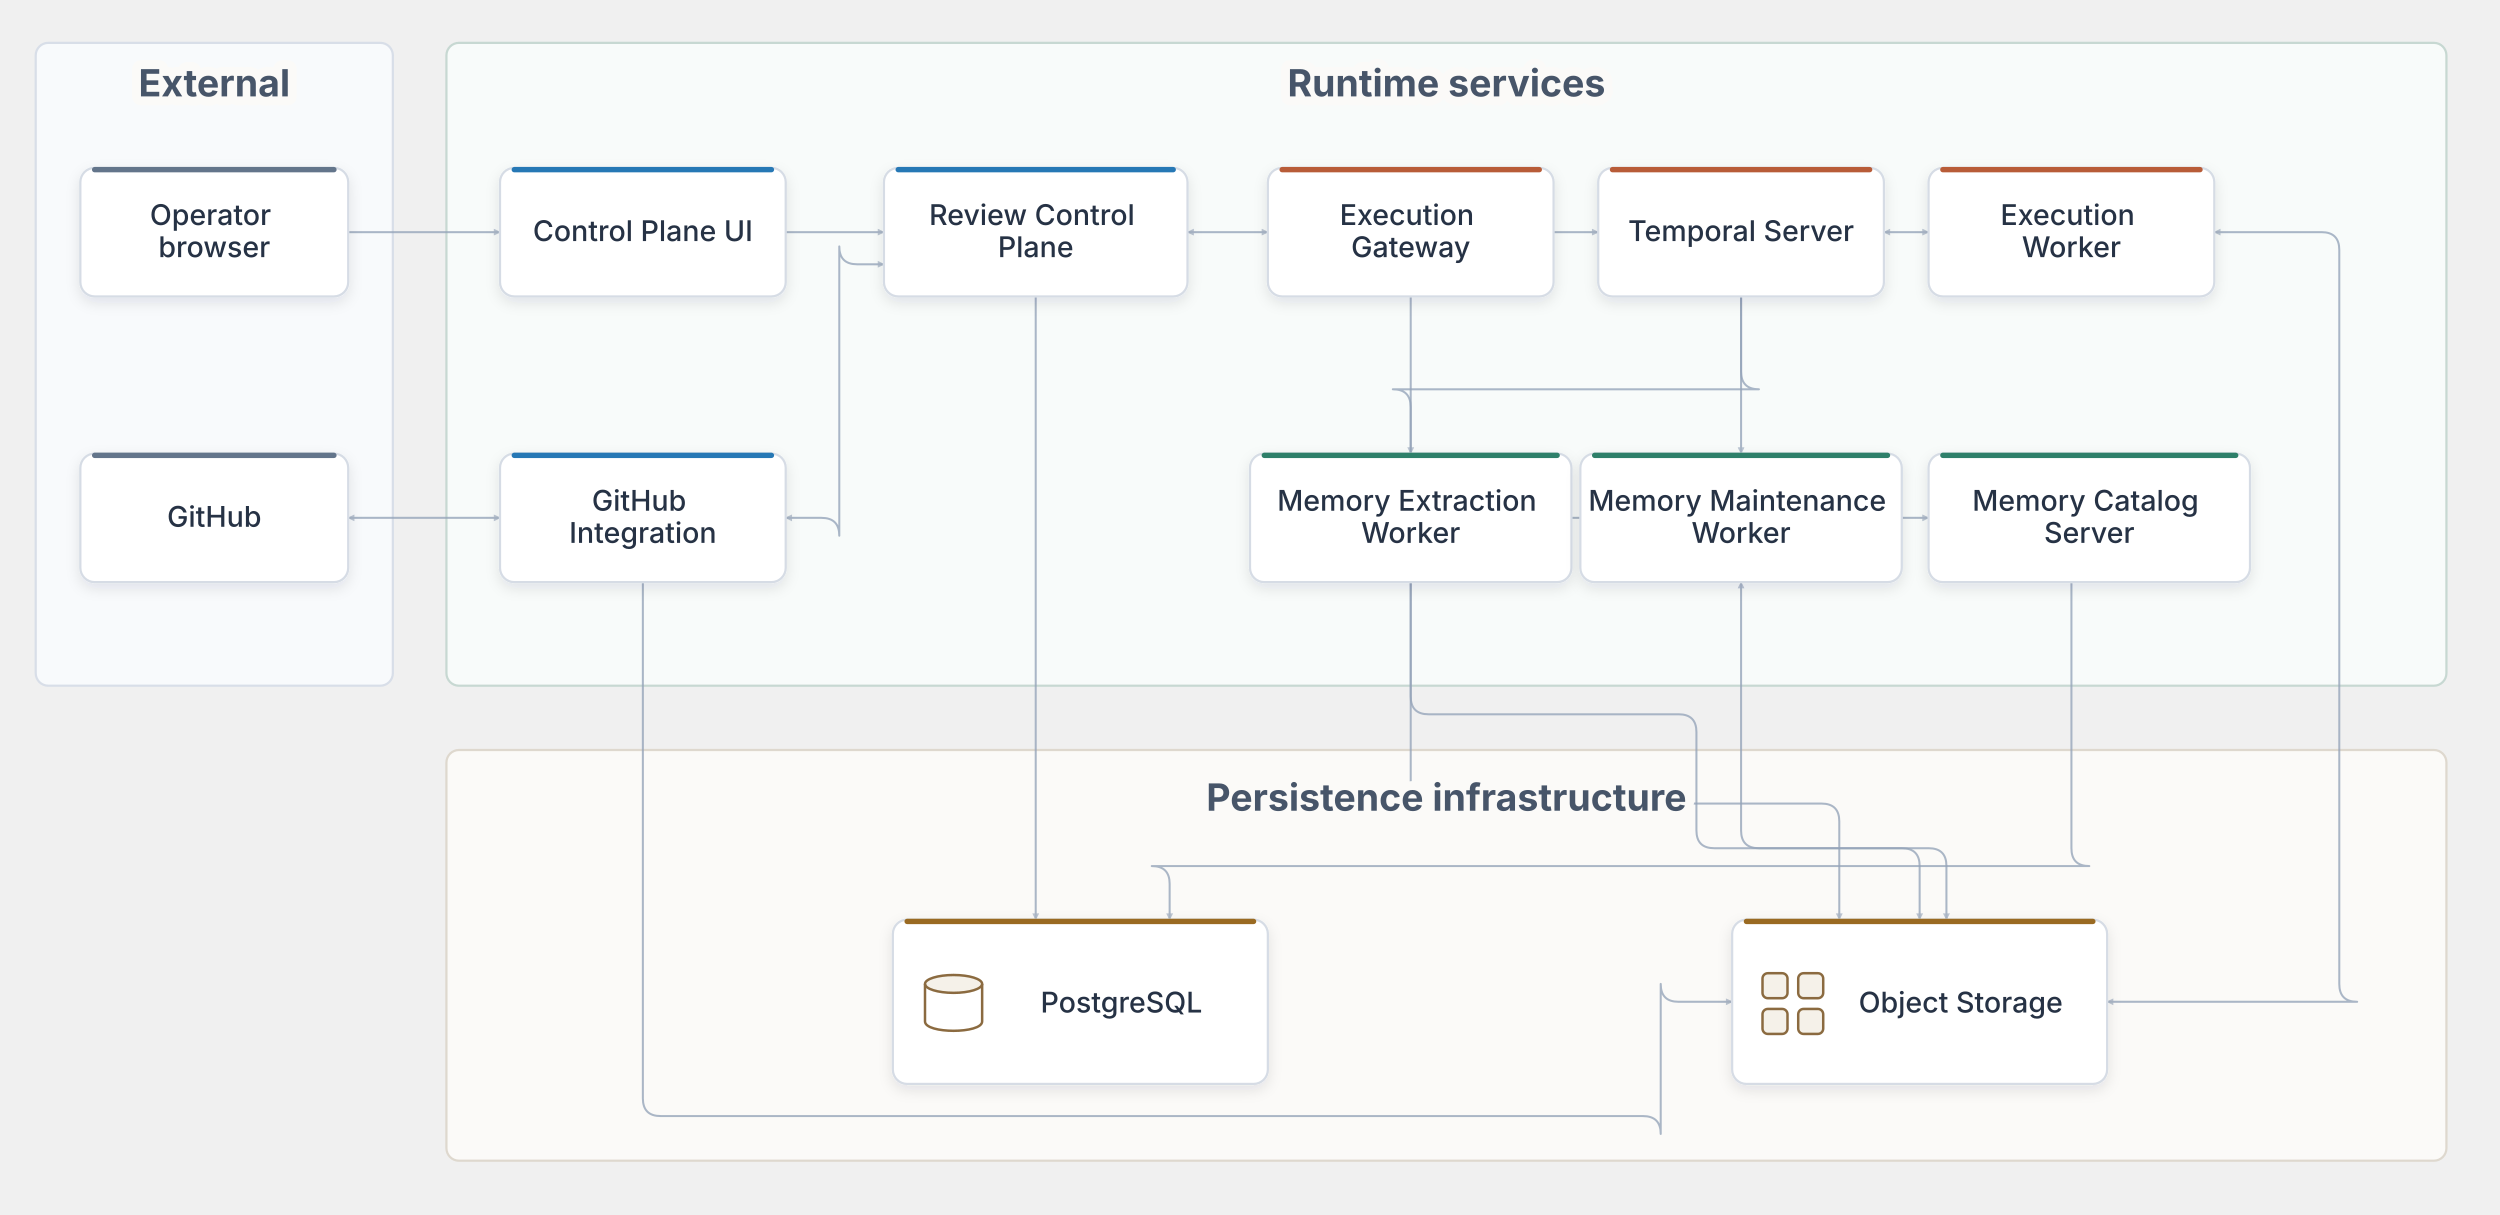
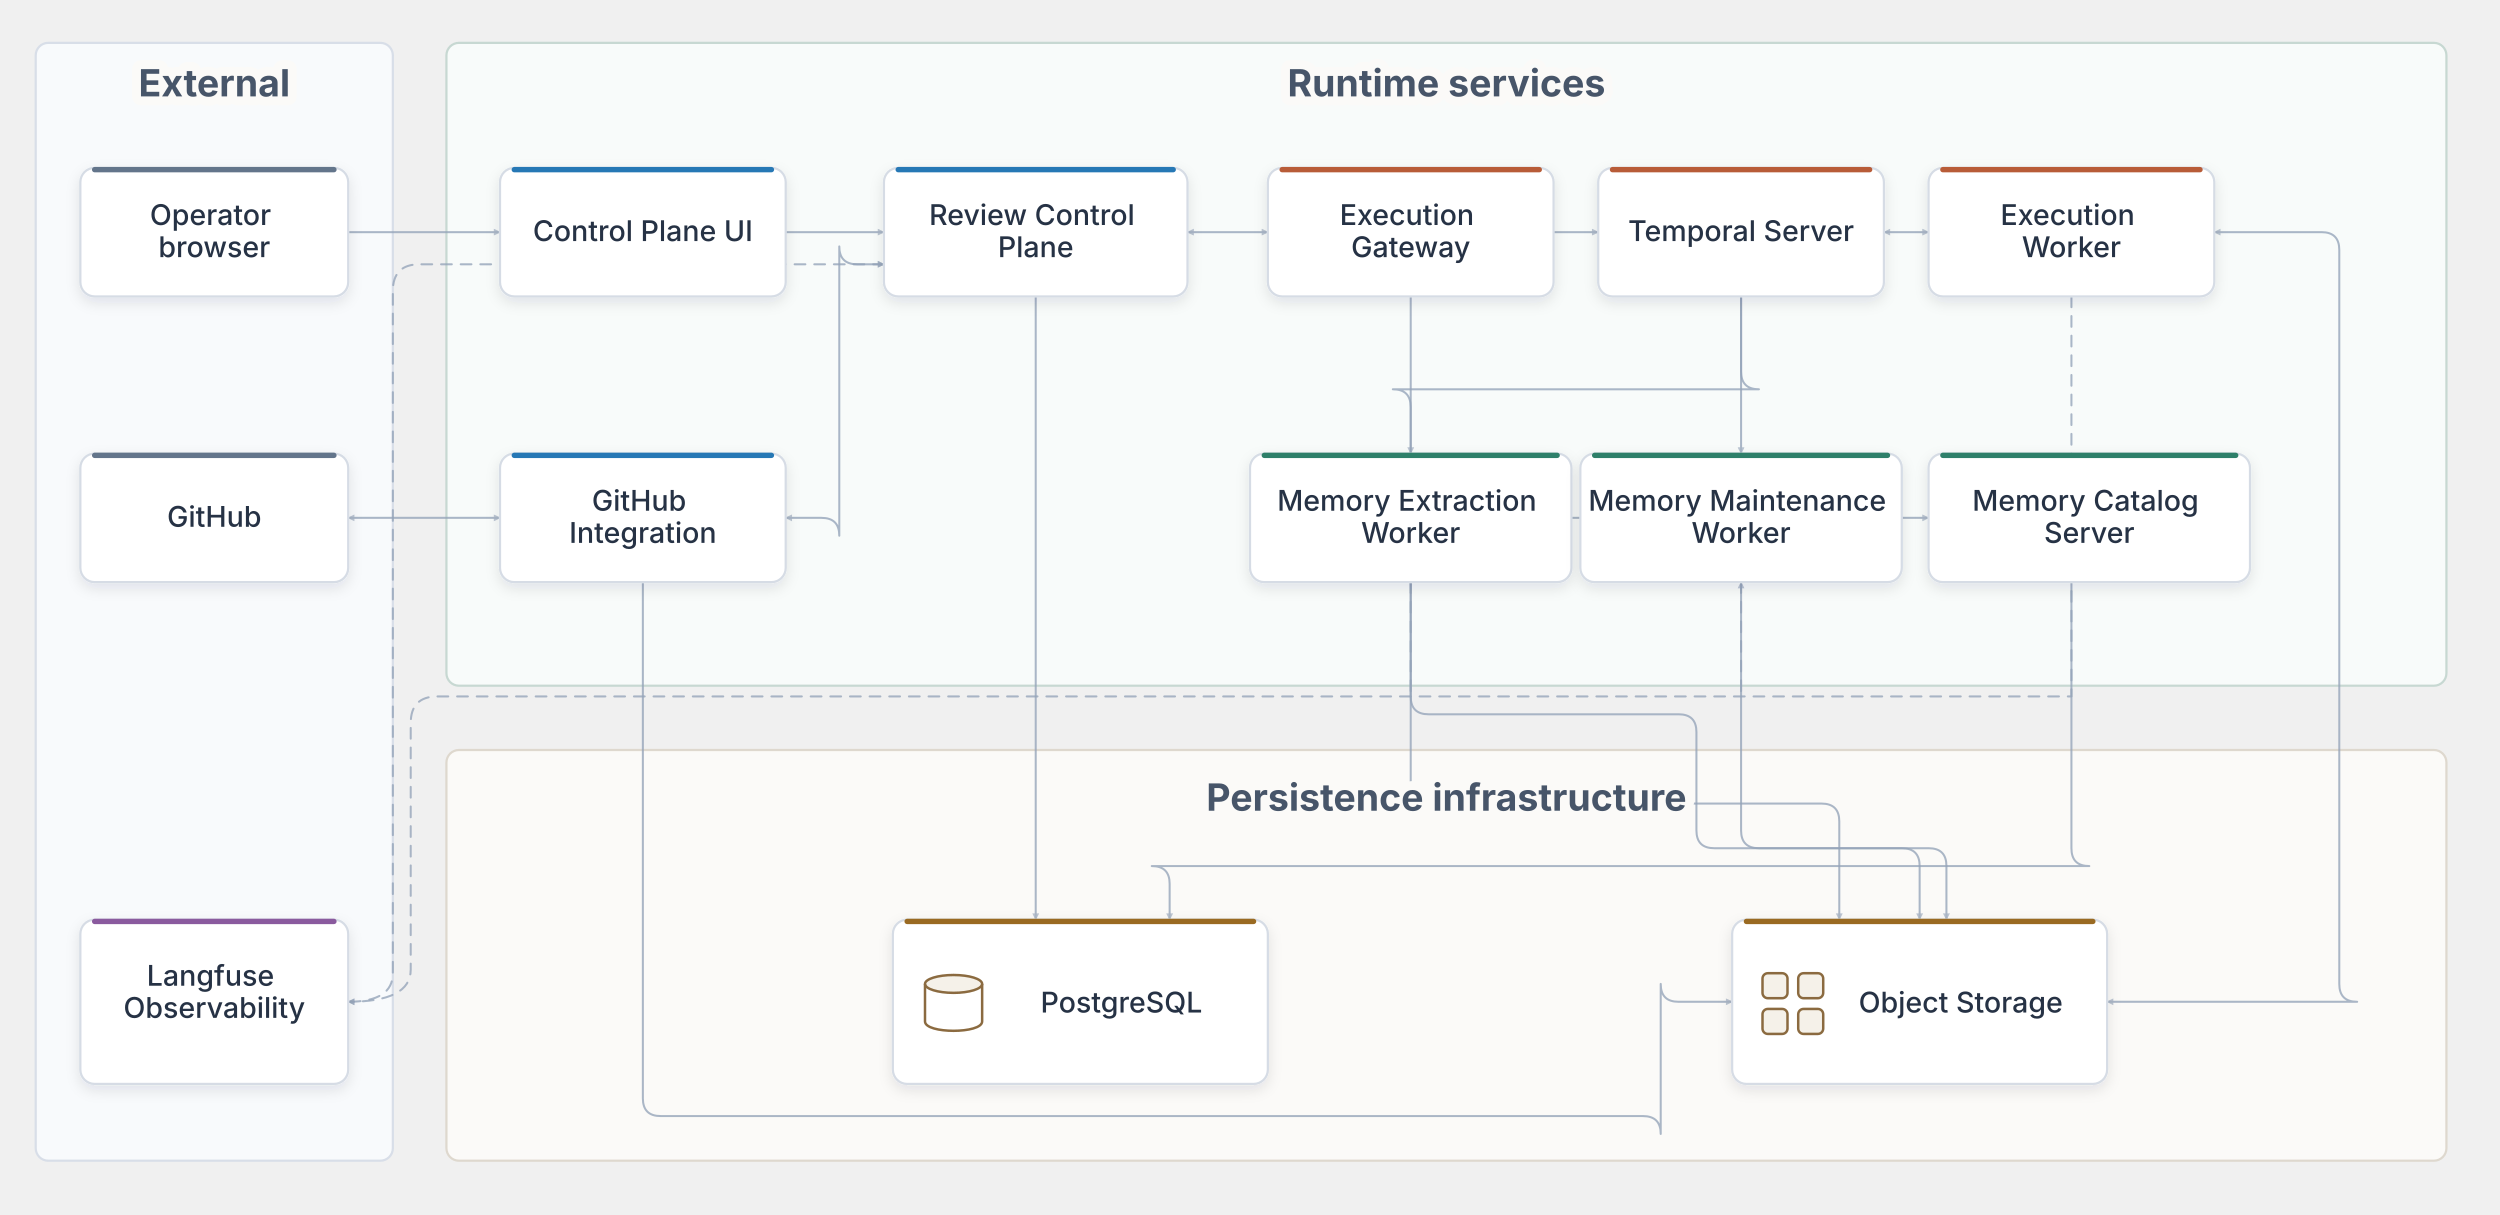
<svg xmlns="http://www.w3.org/2000/svg" viewBox="0 0 1400 680" role="img" aria-labelledby="title description">
  <defs>
    <filter id="shadow" x="-20%" y="-20%" width="140%" height="150%">
      <feDropShadow dx="0" dy="3" stdDeviation="4" flood-color="#0f172a" flood-opacity="0.1" />
    </filter>
    <marker id="arrow" viewBox="0 0 10 10" refX="9" refY="5" markerWidth="4" markerHeight="4" markerUnits="userSpaceOnUse" orient="auto-start-reverse">
      <path d="M 0 0 L 10 5 L 0 10 z" class="arrow-head" />
    </marker>
    <style>
      text { font-family: Inter, ui-sans-serif, system-ui, -apple-system, BlinkMacSystemFont, 'Segoe UI', sans-serif; fill: #263244; }
      .group { stroke-width: 1.25; }
      .external { fill: #f8fafc; stroke: #d8dee8; }
      .runtime { fill: #f8fbfa; stroke: #c7d8d2; }
      .persistence { fill: #fbfaf8; stroke: #ded8ce; }
      .group-label { font-size: 21px; font-weight: 650; fill: #475569; paint-order: stroke; stroke: #fbfaf8; stroke-width: 10; stroke-linejoin: round; }
      .node, .store { filter: url(#shadow); }
      .node-surface { fill: #ffffff; stroke: #d6dce5; stroke-width: 1.25; }
      .node-accent { fill: none; stroke-width: 3; stroke-linecap: round; }
      .external-node .node-accent { stroke: #64748b; }
      .control-node .node-accent { stroke: #2878b5; }
      .execution-node .node-accent { stroke: #b85c38; }
      .memory-node .node-accent { stroke: #2f806a; }
      .storage-node .node-accent { stroke: #9a6a22; }
+       .observability-node .node-accent { stroke: #8a5a9e; }
      .store-icon { fill: #f5f1e9; stroke: #8b6b3f; stroke-width: 1.4; }
      .store-icon.no-fill { fill: none; }
      .object-icon { fill: #f5f1e9; stroke: #8b6b3f; stroke-width: 1.4; }
      .node-label { font-size: 16px; font-weight: 550; }
      .edge { fill: none; stroke: #94a3b8; stroke-width: 1.15; stroke-linecap: round; stroke-linejoin: round; opacity: 0.78; }
+       .edge.dashed { stroke-dasharray: 6 5; }
      .arrow-head { fill: #94a3b8; opacity: 0.78; }
    </style>
  </defs>
  <g>
-     <rect x="20" y="24" width="200" height="360" rx="7" class="group external" />
+     <rect x="20" y="24" width="200" height="626" rx="7" class="group external" />
    <text x="120" y="54" class="group-label" text-anchor="middle">
      <tspan x="120" dy="0">External</tspan>
    </text>
  </g>
  <g>
    <rect x="250" y="24" width="1120" height="360" rx="7" class="group runtime" />
    <text x="810" y="54" class="group-label" text-anchor="middle">
      <tspan x="810" dy="0">Runtime services</tspan>
    </text>
  </g>
  <g>
    <rect x="250" y="420" width="1120" height="230" rx="7" class="group persistence" />
  </g>
  <path d="M 195 130 L 280 130" class="edge" marker-end="url(#arrow)" />
  <path d="M 195 290 L 280 290" class="edge" marker-end="url(#arrow)" marker-start="url(#arrow)" />
  <path d="M 440 130 L 495 130" class="edge" marker-end="url(#arrow)" />
  <path d="M 440 290 L 460 290 Q 470 290 470 300 L 470 138 Q 470 148 480 148 L 495 148" class="edge" marker-end="url(#arrow)" marker-start="url(#arrow)" />
  <path d="M 665 130 L 710 130" class="edge" marker-end="url(#arrow)" marker-start="url(#arrow)" />
  <path d="M 870 130 L 895 130" class="edge" marker-end="url(#arrow)" />
  <path d="M 1055 130 L 1080 130" class="edge" marker-end="url(#arrow)" marker-start="url(#arrow)" />
  <path d="M 975 166 L 975 208 Q 975 218 985 218 L 780 218 Q 790 218 790 228 L 790 254" class="edge" marker-end="url(#arrow)" />
  <path d="M 975 166 L 975 254" class="edge" marker-end="url(#arrow)" />
  <path d="M 870 290 L 895 290" class="edge" marker-end="url(#arrow)" marker-start="url(#arrow)" />
  <path d="M 1055 290 L 1080 290" class="edge" marker-end="url(#arrow)" marker-start="url(#arrow)" />
  <path d="M 580 166 L 580 515" class="edge" marker-end="url(#arrow)" />
  <path d="M 1160 326 L 1160 475 Q 1160 485 1170 485 L 645 485 Q 655 485 655 495 L 655 515" class="edge" marker-end="url(#arrow)" />
  <path d="M 360 326 L 360 615 Q 360 625 370 625 L 920 625 Q 930 625 930 635 L 930 551 Q 930 561 940 561 L 970 561" class="edge" marker-end="url(#arrow)" />
  <path d="M 790 166 L 790 390 Q 790 400 800 400 L 940 400 Q 950 400 950 410 L 950 465 Q 950 475 960 475 L 1065 475 Q 1075 475 1075 485 L 1075 515" class="edge" marker-end="url(#arrow)" />
  <path d="M 1240 130 L 1300 130 Q 1310 130 1310 140 L 1310 551 Q 1310 561 1320 561 L 1180 561" class="edge" marker-end="url(#arrow)" marker-start="url(#arrow)" />
  <path d="M 790 326 L 790 440 Q 790 450 800 450 L 1020 450 Q 1030 450 1030 460 L 1030 515" class="edge" marker-end="url(#arrow)" />
  <path d="M 975 326 L 975 465 Q 975 475 985 475 L 1080 475 Q 1090 475 1090 485 L 1090 515" class="edge" marker-end="url(#arrow)" marker-start="url(#arrow)" />
+   <path d="M 495 148 L 235 148 Q 220 148 220 163 L 220 545 Q 220 561 195 561" class="edge dashed" marker-end="url(#arrow)" marker-start="url(#arrow)" />
+   <path d="M 1160 166 L 1160 390 L 245 390 Q 230 390 230 405 L 230 543 Q 230 561 195 561" class="edge dashed" marker-end="url(#arrow)" />
+   <path d="M 790 326 L 790 390" class="edge dashed" />
+   <path d="M 975 326 L 975 390" class="edge dashed" />
  <g id="operator" class="node external-node">
    <rect x="45" y="94" width="150" height="72" rx="8" class="node-surface" />
    <path d="M 53 95 H 187" class="node-accent" />
    <text x="120" y="126" class="node-label" text-anchor="middle">
      <tspan x="120" dy="0">Operator</tspan>
      <tspan x="120" dy="18">browser</tspan>
    </text>
  </g>
  <g id="github" class="node external-node">
    <rect x="45" y="254" width="150" height="72" rx="8" class="node-surface" />
    <path d="M 53 255 H 187" class="node-accent" />
    <text x="120" y="295" class="node-label" text-anchor="middle">
      <tspan x="120" dy="0">GitHub</tspan>
+     </text>
+   </g>
+   <g id="langfuse" class="node observability-node">
+     <rect x="45" y="515" width="150" height="92" rx="8" class="node-surface" />
+     <path d="M 53 516 H 187" class="node-accent" />
+     <text x="120" y="552" class="node-label" text-anchor="middle">
+       <tspan x="120" dy="0">Langfuse</tspan>
+       <tspan x="120" dy="18">Observability</tspan>
    </text>
  </g>
  <g id="ui" class="node control-node">
    <rect x="280" y="94" width="160" height="72" rx="8" class="node-surface" />
    <path d="M 288 95 H 432" class="node-accent" />
    <text x="360" y="135" class="node-label" text-anchor="middle">
      <tspan x="360" dy="0">Control Plane UI</tspan>
    </text>
  </g>
  <g id="integration" class="node control-node">
    <rect x="280" y="254" width="160" height="72" rx="8" class="node-surface" />
    <path d="M 288 255 H 432" class="node-accent" />
    <text x="360" y="286" class="node-label" text-anchor="middle">
      <tspan x="360" dy="0">GitHub</tspan>
      <tspan x="360" dy="18">Integration</tspan>
    </text>
  </g>
  <g id="control" class="node control-node">
    <rect x="495" y="94" width="170" height="72" rx="8" class="node-surface" />
    <path d="M 503 95 H 657" class="node-accent" />
    <text x="580" y="126" class="node-label" text-anchor="middle">
      <tspan x="580" dy="0">Review Control</tspan>
      <tspan x="580" dy="18">Plane</tspan>
    </text>
  </g>
  <g id="gateway" class="node execution-node">
    <rect x="710" y="94" width="160" height="72" rx="8" class="node-surface" />
    <path d="M 718 95 H 862" class="node-accent" />
    <text x="790" y="126" class="node-label" text-anchor="middle">
      <tspan x="790" dy="0">Execution</tspan>
      <tspan x="790" dy="18">Gateway</tspan>
    </text>
  </g>
  <g id="temporal" class="node execution-node">
    <rect x="895" y="94" width="160" height="72" rx="8" class="node-surface" />
    <path d="M 903 95 H 1047" class="node-accent" />
    <text x="975" y="135" class="node-label" text-anchor="middle">
      <tspan x="975" dy="0">Temporal Server</tspan>
    </text>
  </g>
  <g id="execution-worker" class="node execution-node">
    <rect x="1080" y="94" width="160" height="72" rx="8" class="node-surface" />
    <path d="M 1088 95 H 1232" class="node-accent" />
    <text x="1160" y="126" class="node-label" text-anchor="middle">
      <tspan x="1160" dy="0">Execution</tspan>
      <tspan x="1160" dy="18">Worker</tspan>
    </text>
  </g>
  <g id="extraction-worker" class="node memory-node">
    <rect x="700" y="254" width="180" height="72" rx="8" class="node-surface" />
    <path d="M 708 255 H 872" class="node-accent" />
    <text x="790" y="286" class="node-label" text-anchor="middle">
      <tspan x="790" dy="0">Memory Extraction</tspan>
      <tspan x="790" dy="18">Worker</tspan>
    </text>
  </g>
  <g id="maintenance-worker" class="node memory-node">
    <rect x="885" y="254" width="180" height="72" rx="8" class="node-surface" />
    <path d="M 893 255 H 1057" class="node-accent" />
    <text x="975" y="286" class="node-label" text-anchor="middle">
      <tspan x="975" dy="0">Memory Maintenance</tspan>
      <tspan x="975" dy="18">Worker</tspan>
    </text>
  </g>
  <g id="catalog" class="node memory-node">
    <rect x="1080" y="254" width="180" height="72" rx="8" class="node-surface" />
    <path d="M 1088 255 H 1252" class="node-accent" />
    <text x="1170" y="286" class="node-label" text-anchor="middle">
      <tspan x="1170" dy="0">Memory Catalog</tspan>
      <tspan x="1170" dy="18">Server</tspan>
    </text>
  </g>
  <g id="postgres" class="store storage-node">
    <rect x="500" y="515" width="210" height="92" rx="8" class="node-surface" />
    <path d="M 508 516 H 702" class="node-accent" />
    <ellipse cx="534" cy="551" rx="16" ry="5" class="store-icon" />
    <path d="M 518 551 V 572 M 550 551 V 572 M 518 572 C 518 579, 550 579, 550 572" class="store-icon no-fill" />
    <text x="628" y="567" class="node-label" text-anchor="middle">
      <tspan x="628" dy="0">PostgreSQL</tspan>
    </text>
  </g>
  <g id="storage" class="store storage-node">
    <rect x="970" y="515" width="210" height="92" rx="8" class="node-surface" />
    <path d="M 978 516 H 1172" class="node-accent" />
    <rect x="987" y="545" width="14" height="14" rx="3" class="object-icon" />
    <rect x="1007" y="545" width="14" height="14" rx="3" class="object-icon" />
    <rect x="987" y="565" width="14" height="14" rx="3" class="object-icon" />
    <rect x="1007" y="565" width="14" height="14" rx="3" class="object-icon" />
    <text x="1098" y="567" class="node-label" text-anchor="middle">
      <tspan x="1098" dy="0">Object Storage</tspan>
    </text>
  </g>
  <text x="810" y="454" class="group-label" text-anchor="middle">
    <tspan x="810" dy="0">Persistence infrastructure</tspan>
  </text>
</svg>
